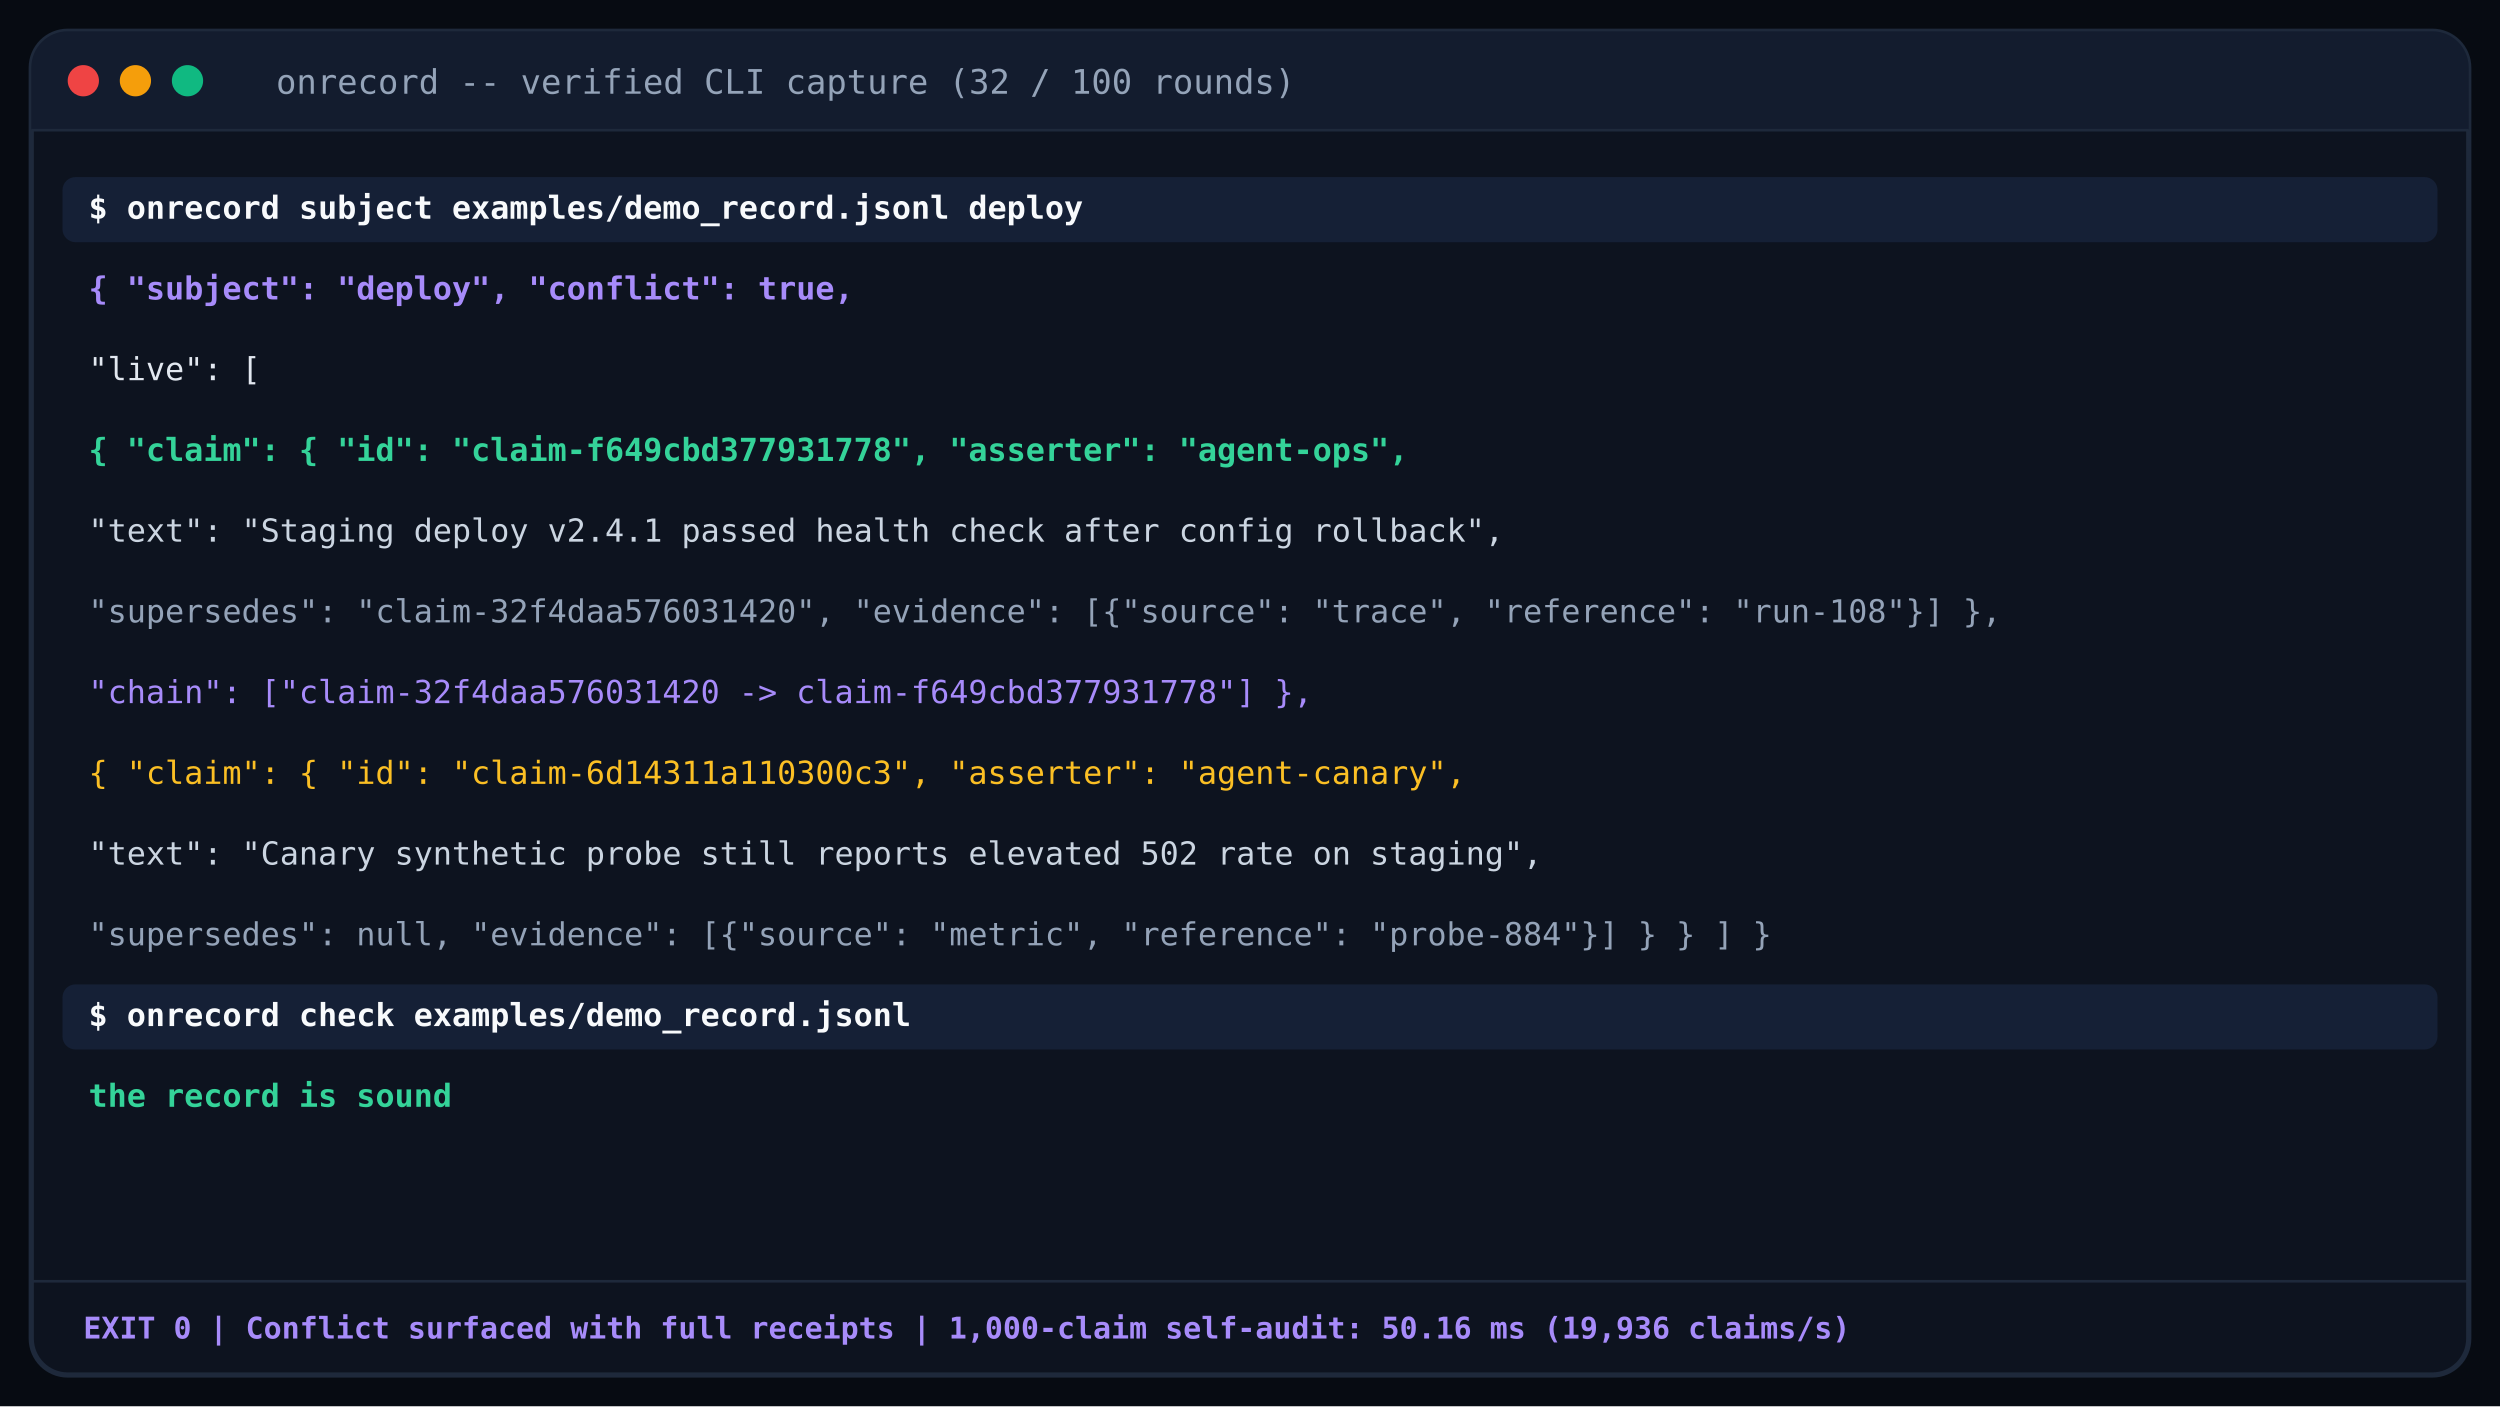
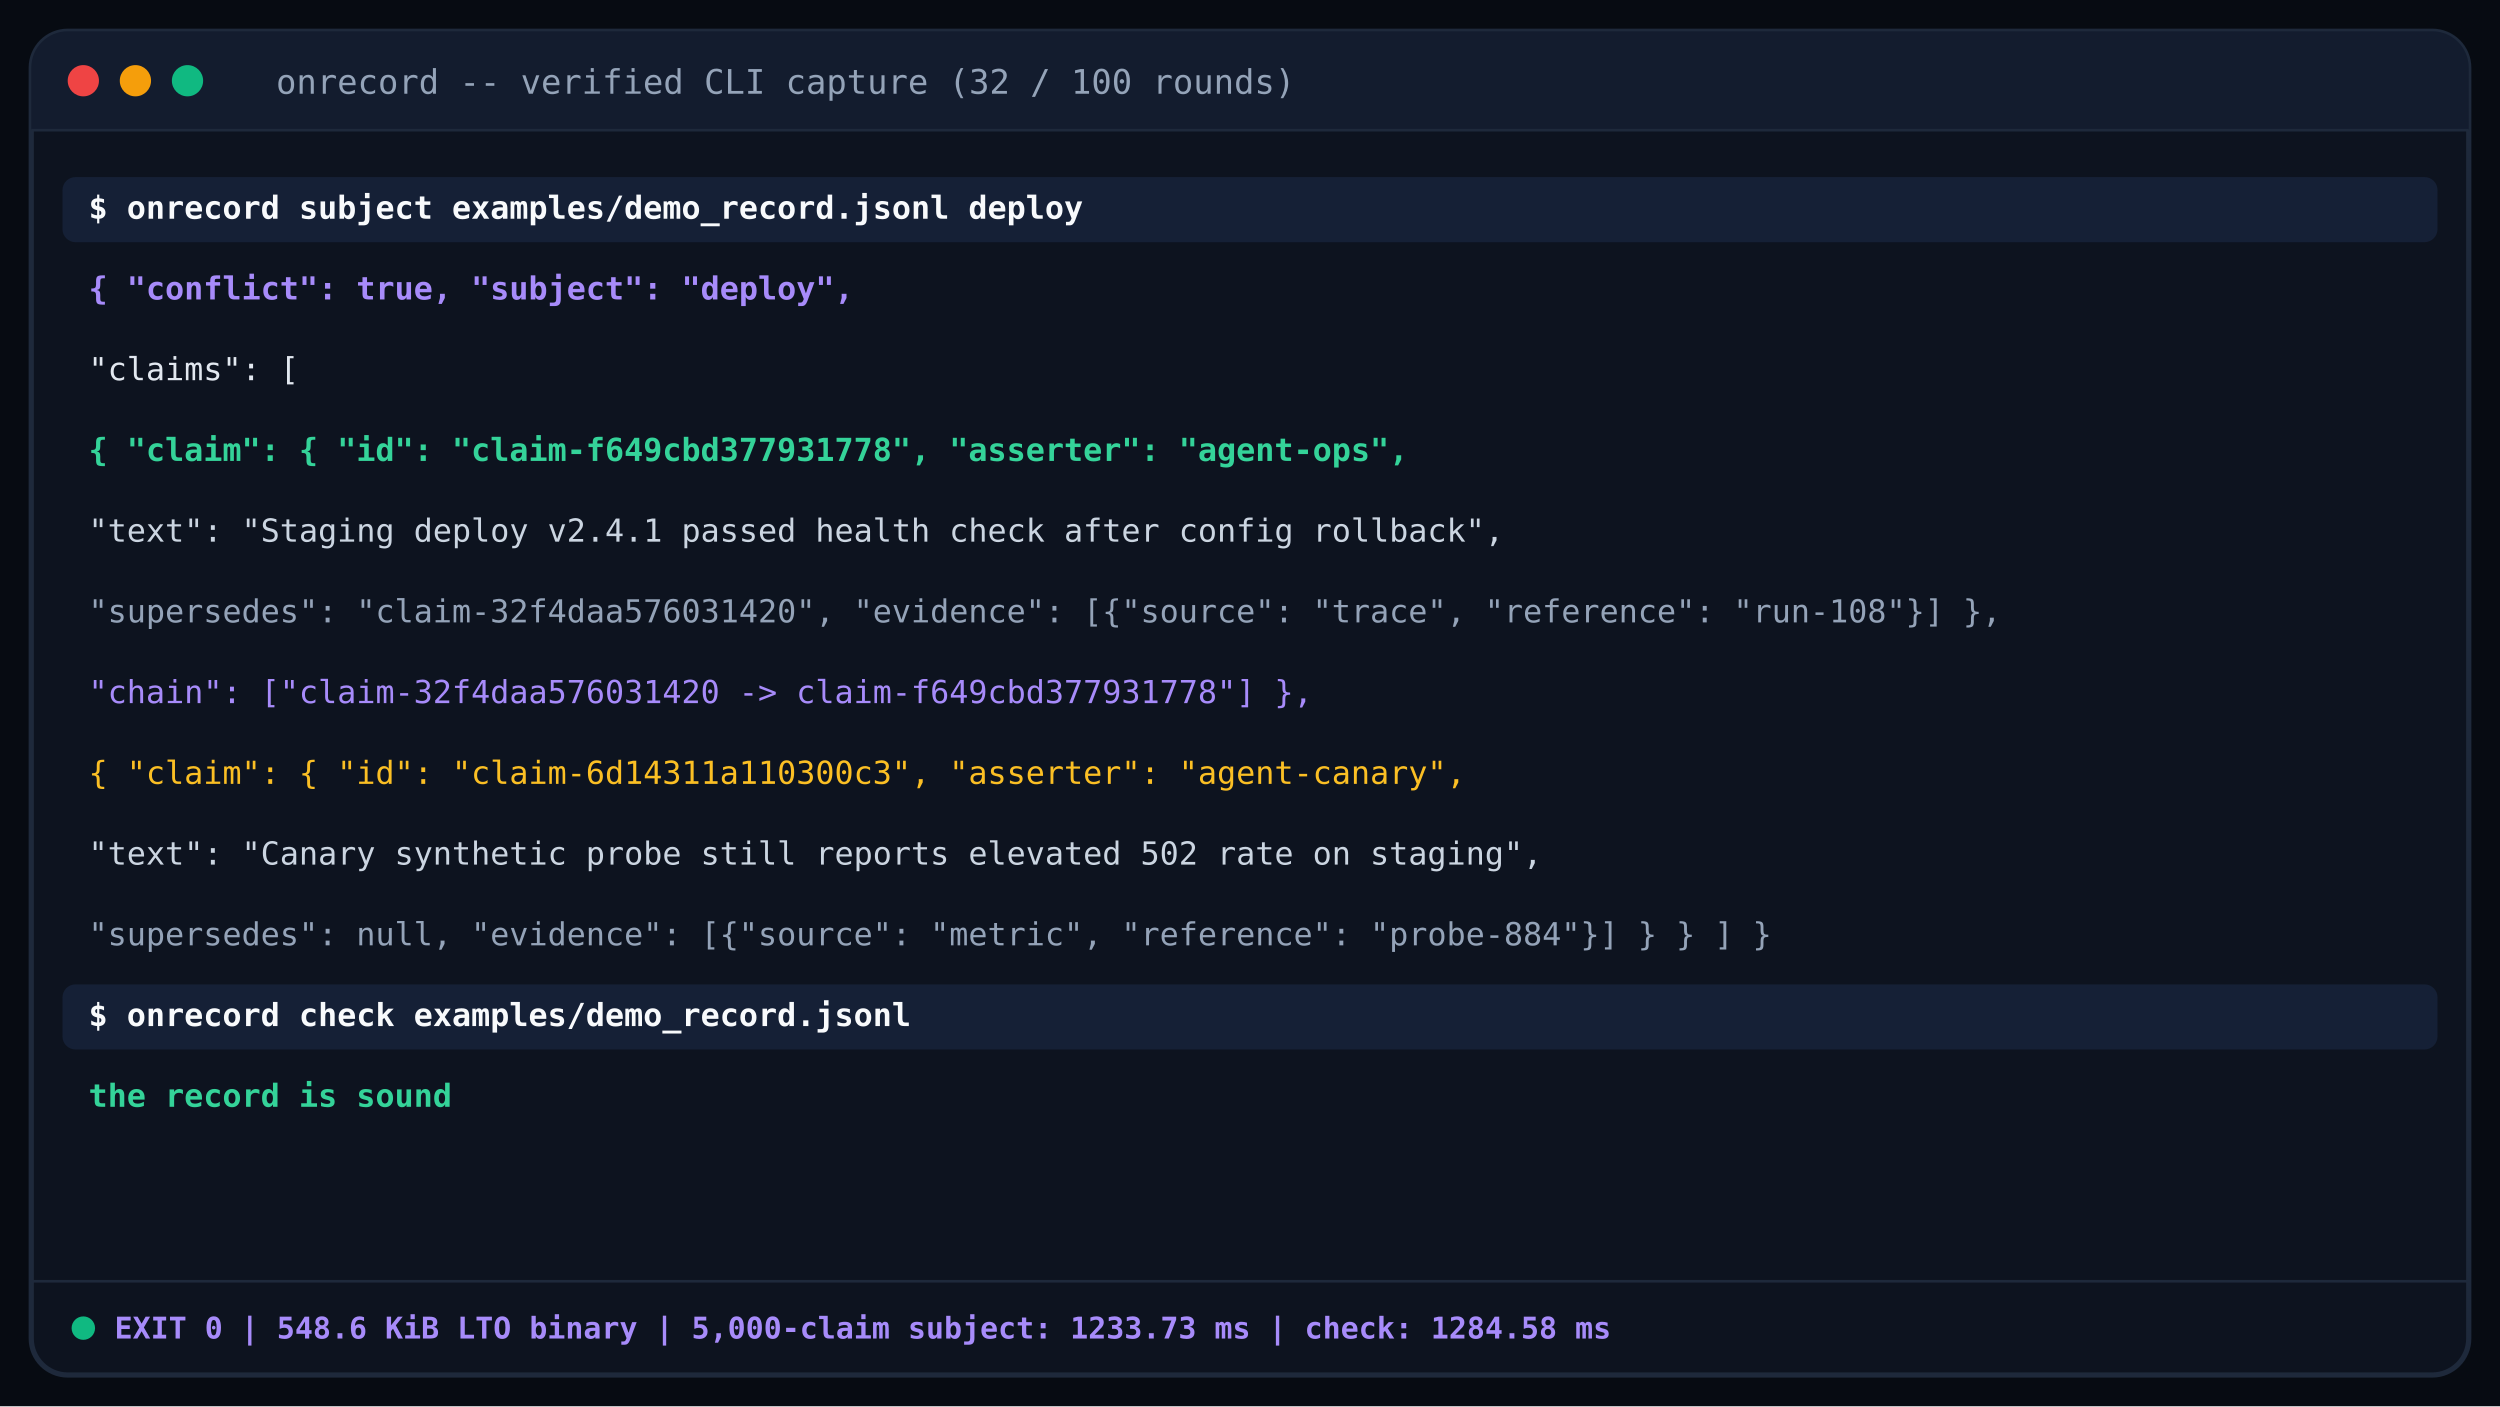
<svg xmlns="http://www.w3.org/2000/svg" viewBox="0 0 960 540" width="960" height="540" role="img" aria-label="onrecord terminal showcase">
  <rect width="960" height="540" fill="#070B12" />
  <rect x="12" y="12" width="936" height="516" rx="14" fill="#0D131F" stroke="#1E293B" stroke-width="2" />
  <path d="M 26 12 H 934 A 14 14 0 0 1 948 26 V 50 H 12 V 26 A 14 14 0 0 1 26 12 Z" fill="#131C2E" />
  <line x1="12" y1="50" x2="948" y2="50" stroke="#1E293B" stroke-width="1" />
  <circle cx="32" cy="31" r="6" fill="#EF4444" />
  <circle cx="52" cy="31" r="6" fill="#F59E0B" />
  <circle cx="72" cy="31" r="6" fill="#10B981" />
  <text x="106" y="36" font-family="ui-monospace, SFMono-Regular, Menlo, Consolas, monospace" font-size="13" fill="#94A3B8">onrecord  --  verified CLI capture  (32 / 100 rounds)</text>
  <rect x="24" y="68" width="912" height="25" rx="5" fill="#152036" />
  <text x="34" y="84" font-family="ui-monospace, SFMono-Regular, Menlo, Consolas, monospace" font-size="12.2" font-weight="600" fill="#F8FAFC">$ onrecord subject examples/demo_record.jsonl deploy</text>
-   <text x="34" y="115" font-family="ui-monospace, SFMono-Regular, Menlo, Consolas, monospace" font-size="12.2" font-weight="600" fill="#A78BFA">{ "subject": "deploy", "conflict": true,</text>
-   <text x="34" y="146" font-family="ui-monospace, SFMono-Regular, Menlo, Consolas, monospace" font-size="12.2" fill="#E2E8F0">  "live": [</text>
+   <text x="34" y="115" font-family="ui-monospace, SFMono-Regular, Menlo, Consolas, monospace" font-size="12.2" font-weight="600" fill="#A78BFA">{ "conflict": true, "subject": "deploy",</text>
+   <text x="34" y="146" font-family="ui-monospace, SFMono-Regular, Menlo, Consolas, monospace" font-size="12.2" fill="#E2E8F0">  "claims": [</text>
  <text x="34" y="177" font-family="ui-monospace, SFMono-Regular, Menlo, Consolas, monospace" font-size="12.2" font-weight="600" fill="#34D399">    { "claim": { "id": "claim-f649cbd377931778", "asserter": "agent-ops",</text>
  <text x="34" y="208" font-family="ui-monospace, SFMono-Regular, Menlo, Consolas, monospace" font-size="12.2" fill="#CBD5E1">        "text": "Staging deploy v2.4.1 passed health check after config rollback",</text>
  <text x="34" y="239" font-family="ui-monospace, SFMono-Regular, Menlo, Consolas, monospace" font-size="12.2" fill="#94A3B8">        "supersedes": "claim-32f4daa576031420", "evidence": [{"source": "trace", "reference": "run-108"}] },</text>
  <text x="34" y="270" font-family="ui-monospace, SFMono-Regular, Menlo, Consolas, monospace" font-size="12.2" fill="#A78BFA">      "chain": ["claim-32f4daa576031420 -&gt; claim-f649cbd377931778"] },</text>
  <text x="34" y="301" font-family="ui-monospace, SFMono-Regular, Menlo, Consolas, monospace" font-size="12.2" fill="#FBBF24">    { "claim": { "id": "claim-6d14311a110300c3", "asserter": "agent-canary",</text>
  <text x="34" y="332" font-family="ui-monospace, SFMono-Regular, Menlo, Consolas, monospace" font-size="12.2" fill="#CBD5E1">        "text": "Canary synthetic probe still reports elevated 502 rate on staging",</text>
  <text x="34" y="363" font-family="ui-monospace, SFMono-Regular, Menlo, Consolas, monospace" font-size="12.2" fill="#94A3B8">        "supersedes": null, "evidence": [{"source": "metric", "reference": "probe-884"}] } } ] }</text>
  <rect x="24" y="378" width="912" height="25" rx="5" fill="#152036" />
  <text x="34" y="394" font-family="ui-monospace, SFMono-Regular, Menlo, Consolas, monospace" font-size="12.2" font-weight="600" fill="#F8FAFC">$ onrecord check examples/demo_record.jsonl</text>
  <text x="34" y="425" font-family="ui-monospace, SFMono-Regular, Menlo, Consolas, monospace" font-size="12.2" font-weight="600" fill="#34D399">the record is sound</text>
  <line x1="12" y1="492" x2="948" y2="492" stroke="#1E293B" stroke-width="1" />
-   <text x="32" y="514" font-family="ui-monospace, SFMono-Regular, Menlo, Consolas, monospace" font-size="11.5" font-weight="600" fill="#A78BFA">EXIT 0  |  Conflict surfaced with full receipts  |  1,000-claim self-audit: 50.16 ms (19,936 claims/s)</text>
+   <circle cx="32" cy="510" r="4.5" fill="#10B981" />
+   <text x="44" y="514" font-family="ui-monospace, SFMono-Regular, Menlo, Consolas, monospace" font-size="11.5" font-weight="600" fill="#A78BFA">EXIT 0  |  548.6 KiB LTO binary  |  5,000-claim subject: 1233.73 ms  |  check: 1284.58 ms</text>
</svg>
